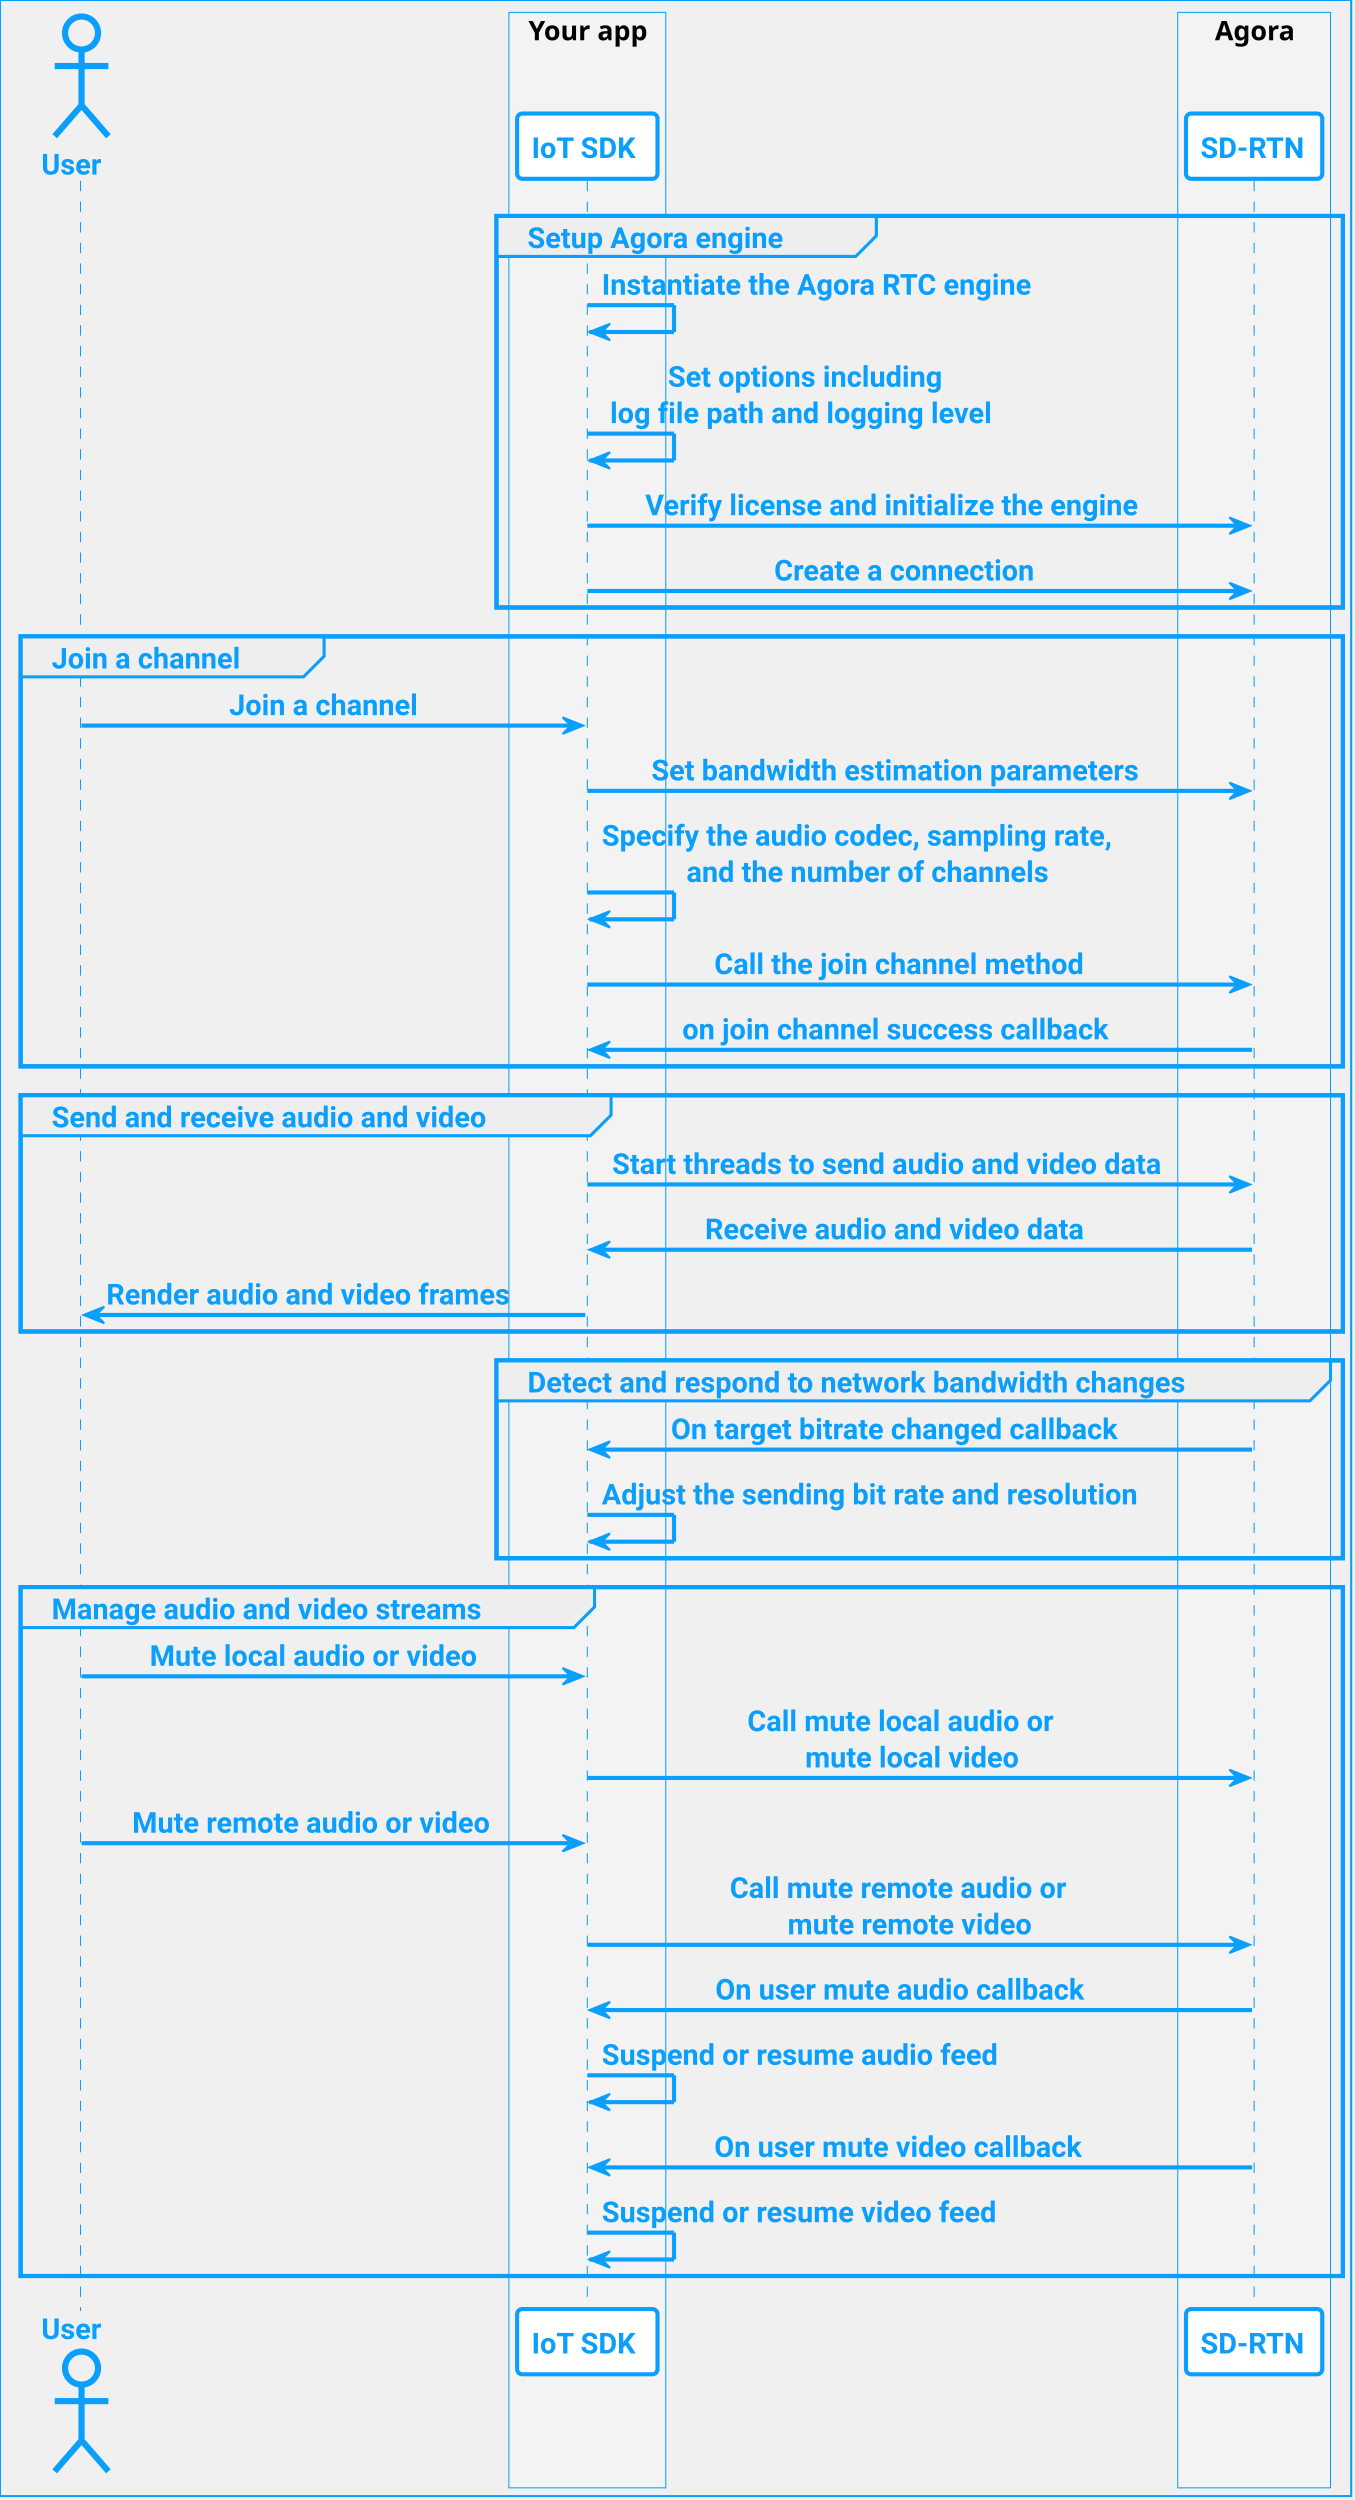
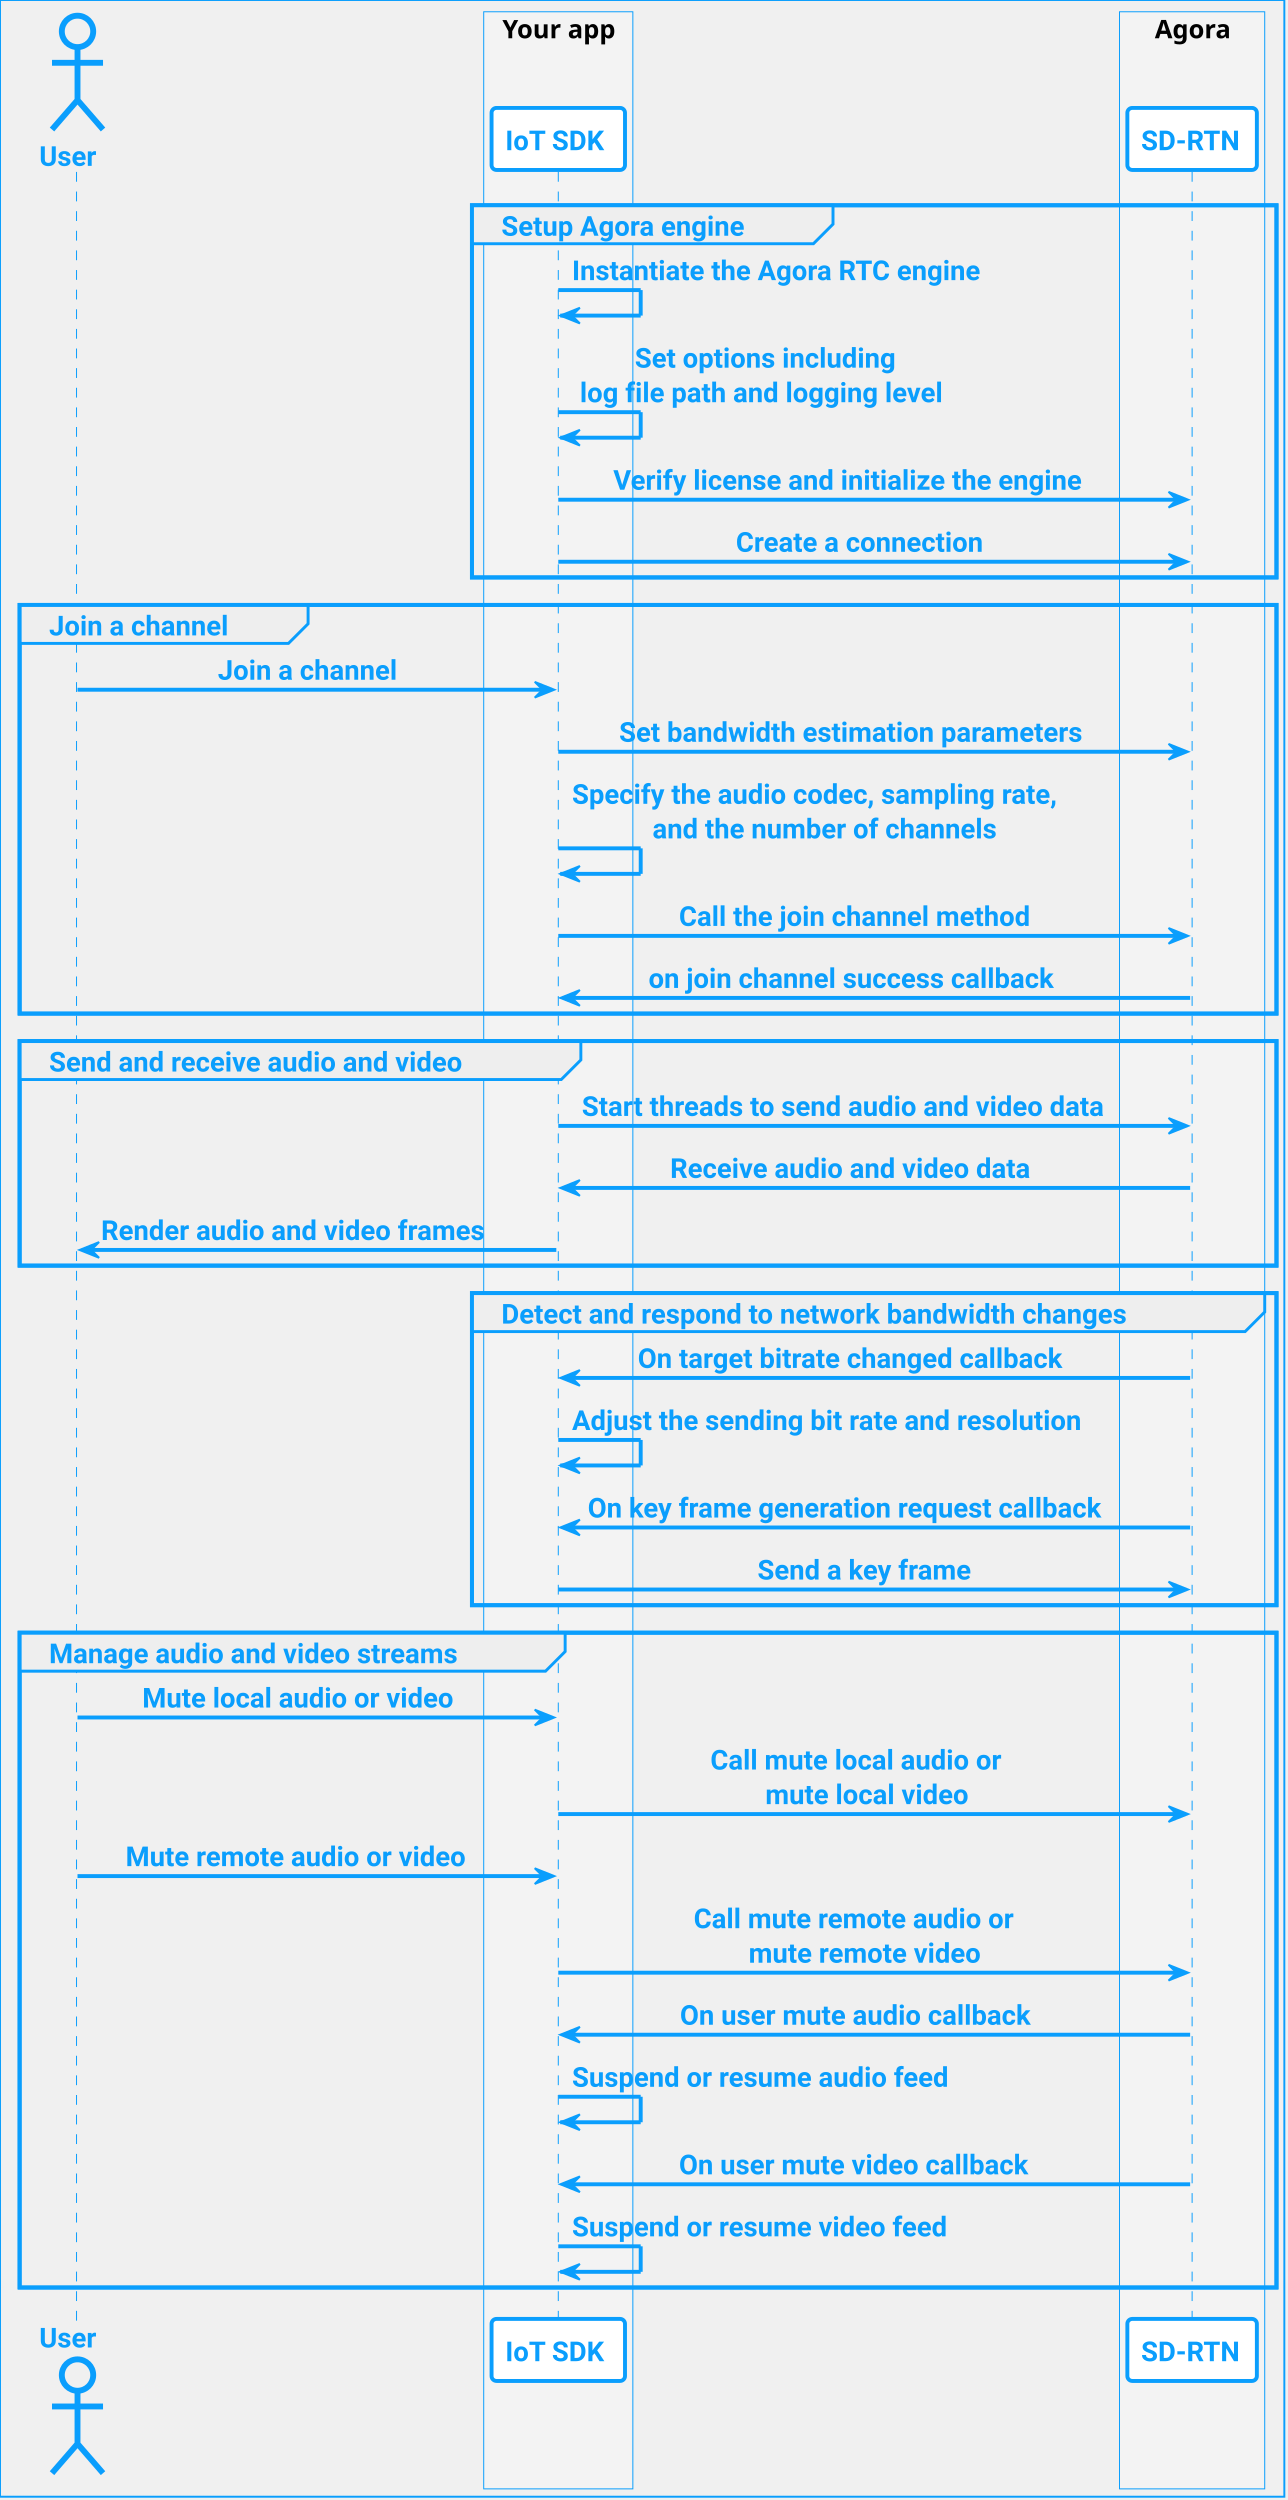
- <svg xmlns="http://www.w3.org/2000/svg" contentStyleType="text/css" height="1211px" preserveAspectRatio="none" style="width:656px;height:1211px;" version="1.1" viewBox="0 0 656 1211" width="656px" zoomAndPan="magnify">
+ <svg xmlns="http://www.w3.org/2000/svg" contentStyleType="text/css" height="1274px" preserveAspectRatio="none" style="width:656px;height:1274px;" version="1.1" viewBox="0 0 656 1274" width="656px" zoomAndPan="magnify">
  <defs />
  <g>
-     <rect fill="none" height="1209.109" style="stroke:#0A9EFD;stroke-width:1.0;" width="654.5" x="0" y="0" />
-     <rect fill="#F3F3F3" height="1199.109" style="stroke:#0A9EFD;stroke-width:0.5;" width="76" x="246.5" y="6" />
+     <rect fill="none" height="1272.328" style="stroke:#0A9EFD;stroke-width:1.0;" width="654.5" x="0" y="0" />
+     <rect fill="#F3F3F3" height="1262.328" style="stroke:#0A9EFD;stroke-width:0.5;" width="76" x="246.5" y="6" />
    <text fill="#000000" font-family="sans-serif" font-size="13" font-weight="bold" lengthAdjust="spacing" textLength="57" x="256" y="19.495">Your app</text>
-     <rect fill="#F3F3F3" height="1199.109" style="stroke:#0A9EFD;stroke-width:0.5;" width="74" x="570.5" y="6" />
+     <rect fill="#F3F3F3" height="1262.328" style="stroke:#0A9EFD;stroke-width:0.5;" width="74" x="570.5" y="6" />
    <text fill="#000000" font-family="sans-serif" font-size="13" font-weight="bold" lengthAdjust="spacing" textLength="38" x="588.5" y="19.495">Agora</text>
    <rect fill="none" height="189.656" style="stroke:#0A9EFD;stroke-width:2.0;" width="410" x="240.5" y="104.609" />
    <rect fill="none" height="208.266" style="stroke:#0A9EFD;stroke-width:2.0;" width="640.5" x="10" y="308.266" />
    <rect fill="none" height="114.438" style="stroke:#0A9EFD;stroke-width:2.0;" width="640.5" x="10" y="530.531" />
-     <rect fill="none" height="95.828" style="stroke:#0A9EFD;stroke-width:2.0;" width="410" x="240.5" y="658.969" />
-     <rect fill="none" height="333.703" style="stroke:#0A9EFD;stroke-width:2.0;" width="640.5" x="10" y="768.797" />
-     <line style="stroke:#0A9EFD;stroke-width:0.5;stroke-dasharray:5.0,5.0;" x1="39" x2="39" y1="87.609" y2="1119.5" />
-     <line style="stroke:#0A9EFD;stroke-width:0.5;stroke-dasharray:5.0,5.0;" x1="284.5" x2="284.5" y1="87.609" y2="1119.5" />
-     <line style="stroke:#0A9EFD;stroke-width:0.5;stroke-dasharray:5.0,5.0;" x1="607.5" x2="607.5" y1="87.609" y2="1119.5" />
+     <rect fill="none" height="159.047" style="stroke:#0A9EFD;stroke-width:2.0;" width="410" x="240.5" y="658.969" />
+     <rect fill="none" height="333.703" style="stroke:#0A9EFD;stroke-width:2.0;" width="640.5" x="10" y="832.016" />
+     <line style="stroke:#0A9EFD;stroke-width:0.5;stroke-dasharray:5.0,5.0;" x1="39" x2="39" y1="87.609" y2="1182.719" />
+     <line style="stroke:#0A9EFD;stroke-width:0.5;stroke-dasharray:5.0,5.0;" x1="284.5" x2="284.5" y1="87.609" y2="1182.719" />
+     <line style="stroke:#0A9EFD;stroke-width:0.5;stroke-dasharray:5.0,5.0;" x1="607.5" x2="607.5" y1="87.609" y2="1182.719" />
    <text fill="#0A9EFD" font-family="Roboto" font-size="14" font-weight="bold" lengthAdjust="spacing" textLength="33" x="20" y="84.533">User</text>
    <ellipse cx="39.5" cy="16" fill="none" rx="8" ry="8" style="stroke:#0A9EFD;stroke-width:3.0;" />
    <path d="M39.5,24 L39.5,51 M26.5,32 L52.5,32 M39.5,51 L26.5,66 M39.5,51 L52.5,66 " fill="none" style="stroke:#0A9EFD;stroke-width:3.0;" />
-     <text fill="#0A9EFD" font-family="Roboto" font-size="14" font-weight="bold" lengthAdjust="spacing" textLength="33" x="20" y="1133.033">User</text>
-     <ellipse cx="39.5" cy="1147.109" fill="none" rx="8" ry="8" style="stroke:#0A9EFD;stroke-width:3.0;" />
-     <path d="M39.5,1155.109 L39.5,1182.109 M26.5,1163.109 L52.5,1163.109 M39.5,1182.109 L26.5,1197.109 M39.5,1182.109 L52.5,1197.109 " fill="none" style="stroke:#0A9EFD;stroke-width:3.0;" />
+     <text fill="#0A9EFD" font-family="Roboto" font-size="14" font-weight="bold" lengthAdjust="spacing" textLength="33" x="20" y="1196.252">User</text>
+     <ellipse cx="39.5" cy="1210.328" fill="none" rx="8" ry="8" style="stroke:#0A9EFD;stroke-width:3.0;" />
+     <path d="M39.5,1218.328 L39.5,1245.328 M26.5,1226.328 L52.5,1226.328 M39.5,1245.328 L26.5,1260.328 M39.5,1245.328 L52.5,1260.328 " fill="none" style="stroke:#0A9EFD;stroke-width:3.0;" />
    <rect fill="#FFFFFF" height="31.609" rx="2.5" ry="2.5" style="stroke:#0A9EFD;stroke-width:2.0;" width="68" x="250.5" y="55" />
    <text fill="#0A9EFD" font-family="Roboto" font-size="14" font-weight="bold" lengthAdjust="spacing" textLength="54" x="257.5" y="76.533">IoT SDK</text>
-     <rect fill="#FFFFFF" height="31.609" rx="2.5" ry="2.5" style="stroke:#0A9EFD;stroke-width:2.0;" width="68" x="250.5" y="1118.5" />
-     <text fill="#0A9EFD" font-family="Roboto" font-size="14" font-weight="bold" lengthAdjust="spacing" textLength="54" x="257.5" y="1140.033">IoT SDK</text>
+     <rect fill="#FFFFFF" height="31.609" rx="2.5" ry="2.5" style="stroke:#0A9EFD;stroke-width:2.0;" width="68" x="250.5" y="1181.719" />
+     <text fill="#0A9EFD" font-family="Roboto" font-size="14" font-weight="bold" lengthAdjust="spacing" textLength="54" x="257.5" y="1203.252">IoT SDK</text>
    <rect fill="#FFFFFF" height="31.609" rx="2.5" ry="2.5" style="stroke:#0A9EFD;stroke-width:2.0;" width="66" x="574.5" y="55" />
    <text fill="#0A9EFD" font-family="Roboto" font-size="14" font-weight="bold" lengthAdjust="spacing" textLength="52" x="581.5" y="76.533">SD-RTN</text>
-     <rect fill="#FFFFFF" height="31.609" rx="2.5" ry="2.5" style="stroke:#0A9EFD;stroke-width:2.0;" width="66" x="574.5" y="1118.5" />
-     <text fill="#0A9EFD" font-family="Roboto" font-size="14" font-weight="bold" lengthAdjust="spacing" textLength="52" x="581.5" y="1140.033">SD-RTN</text>
+     <rect fill="#FFFFFF" height="31.609" rx="2.5" ry="2.5" style="stroke:#0A9EFD;stroke-width:2.0;" width="66" x="574.5" y="1181.719" />
+     <text fill="#0A9EFD" font-family="Roboto" font-size="14" font-weight="bold" lengthAdjust="spacing" textLength="52" x="581.5" y="1203.252">SD-RTN</text>
    <path d="M240.5,104.609 L424.5,104.609 L424.5,114.219 L414.5,124.219 L240.5,124.219 L240.5,104.609 " fill="#EEEEEE" style="stroke:#0A9EFD;stroke-width:1.5;" />
    <rect fill="none" height="189.656" style="stroke:#0A9EFD;stroke-width:2.0;" width="410" x="240.5" y="104.609" />
    <text fill="#0A9EFD" font-family="Roboto" font-size="14" font-weight="bold" lengthAdjust="spacing" textLength="139" x="255.5" y="120.143">Setup Agora engine</text>
    <line style="stroke:#0A9EFD;stroke-width:2.0;" x1="284.5" x2="326.5" y1="147.828" y2="147.828" />
    <line style="stroke:#0A9EFD;stroke-width:2.0;" x1="326.5" x2="326.5" y1="147.828" y2="160.828" />
    <line style="stroke:#0A9EFD;stroke-width:2.0;" x1="285.5" x2="326.5" y1="160.828" y2="160.828" />
    <polygon fill="#0A9EFD" points="295.5,156.828,285.5,160.828,295.5,164.828,291.5,160.828" style="stroke:#0A9EFD;stroke-width:1.0;" />
    <text fill="#0A9EFD" font-family="Roboto" font-size="14" font-weight="bold" lengthAdjust="spacing" textLength="231" x="291.5" y="142.752">Instantiate the Agora RTC engine</text>
    <line style="stroke:#0A9EFD;stroke-width:2.0;" x1="284.5" x2="326.5" y1="210.047" y2="210.047" />
    <line style="stroke:#0A9EFD;stroke-width:2.0;" x1="326.5" x2="326.5" y1="210.047" y2="223.047" />
    <line style="stroke:#0A9EFD;stroke-width:2.0;" x1="285.5" x2="326.5" y1="223.047" y2="223.047" />
    <polygon fill="#0A9EFD" points="295.5,219.047,285.5,223.047,295.5,227.047,291.5,223.047" style="stroke:#0A9EFD;stroke-width:1.0;" />
    <text fill="#0A9EFD" font-family="Roboto" font-size="14" font-weight="bold" lengthAdjust="spacing" textLength="149" x="323.5" y="187.361">Set options including</text>
    <text fill="#0A9EFD" font-family="Roboto" font-size="14" font-weight="bold" lengthAdjust="spacing" textLength="209" x="295.5" y="204.971">log file path and logging level</text>
    <polygon fill="#0A9EFD" points="595.5,250.656,605.5,254.656,595.5,258.656,599.5,254.656" style="stroke:#0A9EFD;stroke-width:1.0;" />
    <line style="stroke:#0A9EFD;stroke-width:2.0;" x1="284.5" x2="601.5" y1="254.656" y2="254.656" />
    <text fill="#0A9EFD" font-family="Roboto" font-size="14" font-weight="bold" lengthAdjust="spacing" textLength="267" x="312.5" y="249.58">Verify license and initialize the engine</text>
    <polygon fill="#0A9EFD" points="595.5,282.266,605.5,286.266,595.5,290.266,599.5,286.266" style="stroke:#0A9EFD;stroke-width:1.0;" />
    <line style="stroke:#0A9EFD;stroke-width:2.0;" x1="284.5" x2="601.5" y1="286.266" y2="286.266" />
    <text fill="#0A9EFD" font-family="Roboto" font-size="14" font-weight="bold" lengthAdjust="spacing" textLength="142" x="375" y="281.19">Create a connection</text>
    <path d="M10,308.266 L157,308.266 L157,317.875 L147,327.875 L10,327.875 L10,308.266 " fill="#EEEEEE" style="stroke:#0A9EFD;stroke-width:1.5;" />
    <rect fill="none" height="208.266" style="stroke:#0A9EFD;stroke-width:2.0;" width="640.5" x="10" y="308.266" />
    <text fill="#0A9EFD" font-family="Roboto" font-size="14" font-weight="bold" lengthAdjust="spacing" textLength="102" x="25" y="323.799">Join a channel</text>
    <polygon fill="#0A9EFD" points="272.5,347.484,282.5,351.484,272.5,355.484,276.5,351.484" style="stroke:#0A9EFD;stroke-width:1.0;" />
    <line style="stroke:#0A9EFD;stroke-width:2.0;" x1="39.5" x2="278.5" y1="351.484" y2="351.484" />
    <text fill="#0A9EFD" font-family="Roboto" font-size="14" font-weight="bold" lengthAdjust="spacing" textLength="102" x="111" y="346.408">Join a channel</text>
    <polygon fill="#0A9EFD" points="595.5,379.094,605.5,383.094,595.5,387.094,599.5,383.094" style="stroke:#0A9EFD;stroke-width:1.0;" />
    <line style="stroke:#0A9EFD;stroke-width:2.0;" x1="284.5" x2="601.5" y1="383.094" y2="383.094" />
    <text fill="#0A9EFD" font-family="Roboto" font-size="14" font-weight="bold" lengthAdjust="spacing" textLength="261" x="315.5" y="378.018">Set bandwidth estimation parameters</text>
    <line style="stroke:#0A9EFD;stroke-width:2.0;" x1="284.5" x2="326.5" y1="432.312" y2="432.312" />
    <line style="stroke:#0A9EFD;stroke-width:2.0;" x1="326.5" x2="326.5" y1="432.312" y2="445.312" />
    <line style="stroke:#0A9EFD;stroke-width:2.0;" x1="285.5" x2="326.5" y1="445.312" y2="445.312" />
    <polygon fill="#0A9EFD" points="295.5,441.312,285.5,445.312,295.5,449.312,291.5,445.312" style="stroke:#0A9EFD;stroke-width:1.0;" />
    <text fill="#0A9EFD" font-family="Roboto" font-size="14" font-weight="bold" lengthAdjust="spacing" textLength="275" x="291.5" y="409.627">Specify the audio codec, sampling rate,</text>
    <text fill="#0A9EFD" font-family="Roboto" font-size="14" font-weight="bold" lengthAdjust="spacing" textLength="197" x="332.5" y="427.236">and the number of channels</text>
    <polygon fill="#0A9EFD" points="595.5,472.922,605.5,476.922,595.5,480.922,599.5,476.922" style="stroke:#0A9EFD;stroke-width:1.0;" />
    <line style="stroke:#0A9EFD;stroke-width:2.0;" x1="284.5" x2="601.5" y1="476.922" y2="476.922" />
    <text fill="#0A9EFD" font-family="Roboto" font-size="14" font-weight="bold" lengthAdjust="spacing" textLength="200" x="346" y="471.846">Call the join channel method</text>
    <polygon fill="#0A9EFD" points="295.5,504.531,285.5,508.531,295.5,512.531,291.5,508.531" style="stroke:#0A9EFD;stroke-width:1.0;" />
    <line style="stroke:#0A9EFD;stroke-width:2.0;" x1="289.5" x2="606.5" y1="508.531" y2="508.531" />
    <text fill="#0A9EFD" font-family="Roboto" font-size="14" font-weight="bold" lengthAdjust="spacing" textLength="231" x="330.5" y="503.455">on join channel success callback</text>
    <path d="M10,530.531 L296,530.531 L296,540.141 L286,550.141 L10,550.141 L10,530.531 " fill="#EEEEEE" style="stroke:#0A9EFD;stroke-width:1.5;" />
    <rect fill="none" height="114.438" style="stroke:#0A9EFD;stroke-width:2.0;" width="640.5" x="10" y="530.531" />
    <text fill="#0A9EFD" font-family="Roboto" font-size="14" font-weight="bold" lengthAdjust="spacing" textLength="241" x="25" y="546.064">Send and receive audio and video</text>
    <polygon fill="#0A9EFD" points="595.5,569.75,605.5,573.75,595.5,577.75,599.5,573.75" style="stroke:#0A9EFD;stroke-width:1.0;" />
    <line style="stroke:#0A9EFD;stroke-width:2.0;" x1="284.5" x2="601.5" y1="573.75" y2="573.75" />
    <text fill="#0A9EFD" font-family="Roboto" font-size="14" font-weight="bold" lengthAdjust="spacing" textLength="299" x="296.5" y="568.674">Start threads to send audio and video data</text>
    <polygon fill="#0A9EFD" points="295.5,601.359,285.5,605.359,295.5,609.359,291.5,605.359" style="stroke:#0A9EFD;stroke-width:1.0;" />
    <line style="stroke:#0A9EFD;stroke-width:2.0;" x1="289.5" x2="606.5" y1="605.359" y2="605.359" />
    <text fill="#0A9EFD" font-family="Roboto" font-size="14" font-weight="bold" lengthAdjust="spacing" textLength="209" x="341.5" y="600.283">Receive audio and video data</text>
    <polygon fill="#0A9EFD" points="50.5,632.969,40.5,636.969,50.5,640.969,46.5,636.969" style="stroke:#0A9EFD;stroke-width:1.0;" />
    <line style="stroke:#0A9EFD;stroke-width:2.0;" x1="44.5" x2="283.5" y1="636.969" y2="636.969" />
    <text fill="#0A9EFD" font-family="Roboto" font-size="14" font-weight="bold" lengthAdjust="spacing" textLength="221" x="51.5" y="631.893">Render audio and video frames</text>
    <path d="M240.5,658.969 L644.5,658.969 L644.5,668.578 L634.5,678.578 L240.5,678.578 L240.5,658.969 " fill="#EEEEEE" style="stroke:#0A9EFD;stroke-width:1.5;" />
-     <rect fill="none" height="95.828" style="stroke:#0A9EFD;stroke-width:2.0;" width="410" x="240.5" y="658.969" />
+     <rect fill="none" height="159.047" style="stroke:#0A9EFD;stroke-width:2.0;" width="410" x="240.5" y="658.969" />
    <text fill="#0A9EFD" font-family="Roboto" font-size="14" font-weight="bold" lengthAdjust="spacing" textLength="359" x="255.5" y="674.502">Detect and respond to network bandwidth changes</text>
    <polygon fill="#0A9EFD" points="295.5,698.188,285.5,702.188,295.5,706.188,291.5,702.188" style="stroke:#0A9EFD;stroke-width:1.0;" />
    <line style="stroke:#0A9EFD;stroke-width:2.0;" x1="289.5" x2="606.5" y1="702.188" y2="702.188" />
    <text fill="#0A9EFD" font-family="Roboto" font-size="14" font-weight="bold" lengthAdjust="spacing" textLength="242" x="325" y="697.111">On target bitrate changed callback</text>
    <line style="stroke:#0A9EFD;stroke-width:2.0;" x1="284.5" x2="326.5" y1="733.797" y2="733.797" />
    <line style="stroke:#0A9EFD;stroke-width:2.0;" x1="326.5" x2="326.5" y1="733.797" y2="746.797" />
    <line style="stroke:#0A9EFD;stroke-width:2.0;" x1="285.5" x2="326.5" y1="746.797" y2="746.797" />
    <polygon fill="#0A9EFD" points="295.5,742.797,285.5,746.797,295.5,750.797,291.5,746.797" style="stroke:#0A9EFD;stroke-width:1.0;" />
    <text fill="#0A9EFD" font-family="Roboto" font-size="14" font-weight="bold" lengthAdjust="spacing" textLength="292" x="291.5" y="728.721">Adjust the sending bit rate and resolution</text>
-     <path d="M10,768.797 L288,768.797 L288,778.406 L278,788.406 L10,788.406 L10,768.797 " fill="#EEEEEE" style="stroke:#0A9EFD;stroke-width:1.5;" />
-     <rect fill="none" height="333.703" style="stroke:#0A9EFD;stroke-width:2.0;" width="640.5" x="10" y="768.797" />
-     <text fill="#0A9EFD" font-family="Roboto" font-size="14" font-weight="bold" lengthAdjust="spacing" textLength="233" x="25" y="784.33">Manage audio and video streams</text>
-     <polygon fill="#0A9EFD" points="272.5,808.016,282.5,812.016,272.5,816.016,276.5,812.016" style="stroke:#0A9EFD;stroke-width:1.0;" />
-     <line style="stroke:#0A9EFD;stroke-width:2.0;" x1="39.5" x2="278.5" y1="812.016" y2="812.016" />
-     <text fill="#0A9EFD" font-family="Roboto" font-size="14" font-weight="bold" lengthAdjust="spacing" textLength="179" x="72.5" y="806.939">Mute local audio or video</text>
-     <polygon fill="#0A9EFD" points="595.5,857.234,605.5,861.234,595.5,865.234,599.5,861.234" style="stroke:#0A9EFD;stroke-width:1.0;" />
-     <line style="stroke:#0A9EFD;stroke-width:2.0;" x1="284.5" x2="601.5" y1="861.234" y2="861.234" />
-     <text fill="#0A9EFD" font-family="Roboto" font-size="14" font-weight="bold" lengthAdjust="spacing" textLength="164" x="362" y="838.549">Call mute local audio or</text>
-     <text fill="#0A9EFD" font-family="Roboto" font-size="14" font-weight="bold" lengthAdjust="spacing" textLength="116" x="390" y="856.158">mute local video</text>
-     <polygon fill="#0A9EFD" points="272.5,888.844,282.5,892.844,272.5,896.844,276.5,892.844" style="stroke:#0A9EFD;stroke-width:1.0;" />
-     <line style="stroke:#0A9EFD;stroke-width:2.0;" x1="39.5" x2="278.5" y1="892.844" y2="892.844" />
-     <text fill="#0A9EFD" font-family="Roboto" font-size="14" font-weight="bold" lengthAdjust="spacing" textLength="196" x="64" y="887.768">Mute remote audio or video</text>
-     <polygon fill="#0A9EFD" points="595.5,938.062,605.5,942.062,595.5,946.062,599.5,942.062" style="stroke:#0A9EFD;stroke-width:1.0;" />
-     <line style="stroke:#0A9EFD;stroke-width:2.0;" x1="284.5" x2="601.5" y1="942.062" y2="942.062" />
-     <text fill="#0A9EFD" font-family="Roboto" font-size="14" font-weight="bold" lengthAdjust="spacing" textLength="181" x="353.5" y="919.377">Call mute remote audio or</text>
-     <text fill="#0A9EFD" font-family="Roboto" font-size="14" font-weight="bold" lengthAdjust="spacing" textLength="133" x="381.5" y="936.986">mute remote video</text>
-     <polygon fill="#0A9EFD" points="295.5,969.672,285.5,973.672,295.5,977.672,291.5,973.672" style="stroke:#0A9EFD;stroke-width:1.0;" />
-     <line style="stroke:#0A9EFD;stroke-width:2.0;" x1="289.5" x2="606.5" y1="973.672" y2="973.672" />
-     <text fill="#0A9EFD" font-family="Roboto" font-size="14" font-weight="bold" lengthAdjust="spacing" textLength="199" x="346.5" y="968.596">On user mute audio callback</text>
-     <line style="stroke:#0A9EFD;stroke-width:2.0;" x1="284.5" x2="326.5" y1="1005.281" y2="1005.281" />
-     <line style="stroke:#0A9EFD;stroke-width:2.0;" x1="326.5" x2="326.5" y1="1005.281" y2="1018.281" />
-     <line style="stroke:#0A9EFD;stroke-width:2.0;" x1="285.5" x2="326.5" y1="1018.281" y2="1018.281" />
-     <polygon fill="#0A9EFD" points="295.5,1014.281,285.5,1018.281,295.5,1022.281,291.5,1018.281" style="stroke:#0A9EFD;stroke-width:1.0;" />
-     <text fill="#0A9EFD" font-family="Roboto" font-size="14" font-weight="bold" lengthAdjust="spacing" textLength="217" x="291.5" y="1000.205">Suspend or resume audio feed</text>
-     <polygon fill="#0A9EFD" points="295.5,1045.891,285.5,1049.891,295.5,1053.891,291.5,1049.891" style="stroke:#0A9EFD;stroke-width:1.0;" />
-     <line style="stroke:#0A9EFD;stroke-width:2.0;" x1="289.5" x2="606.5" y1="1049.891" y2="1049.891" />
-     <text fill="#0A9EFD" font-family="Roboto" font-size="14" font-weight="bold" lengthAdjust="spacing" textLength="200" x="346" y="1044.814">On user mute video callback</text>
-     <line style="stroke:#0A9EFD;stroke-width:2.0;" x1="284.5" x2="326.5" y1="1081.5" y2="1081.5" />
-     <line style="stroke:#0A9EFD;stroke-width:2.0;" x1="326.5" x2="326.5" y1="1081.5" y2="1094.5" />
-     <line style="stroke:#0A9EFD;stroke-width:2.0;" x1="285.5" x2="326.5" y1="1094.5" y2="1094.5" />
-     <polygon fill="#0A9EFD" points="295.5,1090.5,285.5,1094.5,295.5,1098.5,291.5,1094.5" style="stroke:#0A9EFD;stroke-width:1.0;" />
-     <text fill="#0A9EFD" font-family="Roboto" font-size="14" font-weight="bold" lengthAdjust="spacing" textLength="218" x="291.5" y="1076.424">Suspend or resume video feed</text>
+     <polygon fill="#0A9EFD" points="295.5,774.406,285.5,778.406,295.5,782.406,291.5,778.406" style="stroke:#0A9EFD;stroke-width:1.0;" />
+     <line style="stroke:#0A9EFD;stroke-width:2.0;" x1="289.5" x2="606.5" y1="778.406" y2="778.406" />
+     <text fill="#0A9EFD" font-family="Roboto" font-size="14" font-weight="bold" lengthAdjust="spacing" textLength="293" x="299.5" y="773.33">On key frame generation request callback</text>
+     <polygon fill="#0A9EFD" points="595.5,806.016,605.5,810.016,595.5,814.016,599.5,810.016" style="stroke:#0A9EFD;stroke-width:1.0;" />
+     <line style="stroke:#0A9EFD;stroke-width:2.0;" x1="284.5" x2="601.5" y1="810.016" y2="810.016" />
+     <text fill="#0A9EFD" font-family="Roboto" font-size="14" font-weight="bold" lengthAdjust="spacing" textLength="120" x="386" y="804.939">Send a key frame</text>
+     <path d="M10,832.016 L288,832.016 L288,841.625 L278,851.625 L10,851.625 L10,832.016 " fill="#EEEEEE" style="stroke:#0A9EFD;stroke-width:1.5;" />
+     <rect fill="none" height="333.703" style="stroke:#0A9EFD;stroke-width:2.0;" width="640.5" x="10" y="832.016" />
+     <text fill="#0A9EFD" font-family="Roboto" font-size="14" font-weight="bold" lengthAdjust="spacing" textLength="233" x="25" y="847.549">Manage audio and video streams</text>
+     <polygon fill="#0A9EFD" points="272.5,871.234,282.5,875.234,272.5,879.234,276.5,875.234" style="stroke:#0A9EFD;stroke-width:1.0;" />
+     <line style="stroke:#0A9EFD;stroke-width:2.0;" x1="39.5" x2="278.5" y1="875.234" y2="875.234" />
+     <text fill="#0A9EFD" font-family="Roboto" font-size="14" font-weight="bold" lengthAdjust="spacing" textLength="179" x="72.5" y="870.158">Mute local audio or video</text>
+     <polygon fill="#0A9EFD" points="595.5,920.453,605.5,924.453,595.5,928.453,599.5,924.453" style="stroke:#0A9EFD;stroke-width:1.0;" />
+     <line style="stroke:#0A9EFD;stroke-width:2.0;" x1="284.5" x2="601.5" y1="924.453" y2="924.453" />
+     <text fill="#0A9EFD" font-family="Roboto" font-size="14" font-weight="bold" lengthAdjust="spacing" textLength="164" x="362" y="901.768">Call mute local audio or</text>
+     <text fill="#0A9EFD" font-family="Roboto" font-size="14" font-weight="bold" lengthAdjust="spacing" textLength="116" x="390" y="919.377">mute local video</text>
+     <polygon fill="#0A9EFD" points="272.5,952.062,282.5,956.062,272.5,960.062,276.5,956.062" style="stroke:#0A9EFD;stroke-width:1.0;" />
+     <line style="stroke:#0A9EFD;stroke-width:2.0;" x1="39.5" x2="278.5" y1="956.062" y2="956.062" />
+     <text fill="#0A9EFD" font-family="Roboto" font-size="14" font-weight="bold" lengthAdjust="spacing" textLength="196" x="64" y="950.986">Mute remote audio or video</text>
+     <polygon fill="#0A9EFD" points="595.5,1001.281,605.5,1005.281,595.5,1009.281,599.5,1005.281" style="stroke:#0A9EFD;stroke-width:1.0;" />
+     <line style="stroke:#0A9EFD;stroke-width:2.0;" x1="284.5" x2="601.5" y1="1005.281" y2="1005.281" />
+     <text fill="#0A9EFD" font-family="Roboto" font-size="14" font-weight="bold" lengthAdjust="spacing" textLength="181" x="353.5" y="982.596">Call mute remote audio or</text>
+     <text fill="#0A9EFD" font-family="Roboto" font-size="14" font-weight="bold" lengthAdjust="spacing" textLength="133" x="381.5" y="1000.205">mute remote video</text>
+     <polygon fill="#0A9EFD" points="295.5,1032.891,285.5,1036.891,295.5,1040.891,291.5,1036.891" style="stroke:#0A9EFD;stroke-width:1.0;" />
+     <line style="stroke:#0A9EFD;stroke-width:2.0;" x1="289.5" x2="606.5" y1="1036.891" y2="1036.891" />
+     <text fill="#0A9EFD" font-family="Roboto" font-size="14" font-weight="bold" lengthAdjust="spacing" textLength="199" x="346.5" y="1031.814">On user mute audio callback</text>
+     <line style="stroke:#0A9EFD;stroke-width:2.0;" x1="284.5" x2="326.5" y1="1068.5" y2="1068.5" />
+     <line style="stroke:#0A9EFD;stroke-width:2.0;" x1="326.5" x2="326.5" y1="1068.5" y2="1081.5" />
+     <line style="stroke:#0A9EFD;stroke-width:2.0;" x1="285.5" x2="326.5" y1="1081.5" y2="1081.5" />
+     <polygon fill="#0A9EFD" points="295.5,1077.5,285.5,1081.5,295.5,1085.5,291.5,1081.5" style="stroke:#0A9EFD;stroke-width:1.0;" />
+     <text fill="#0A9EFD" font-family="Roboto" font-size="14" font-weight="bold" lengthAdjust="spacing" textLength="217" x="291.5" y="1063.424">Suspend or resume audio feed</text>
+     <polygon fill="#0A9EFD" points="295.5,1109.109,285.5,1113.109,295.5,1117.109,291.5,1113.109" style="stroke:#0A9EFD;stroke-width:1.0;" />
+     <line style="stroke:#0A9EFD;stroke-width:2.0;" x1="289.5" x2="606.5" y1="1113.109" y2="1113.109" />
+     <text fill="#0A9EFD" font-family="Roboto" font-size="14" font-weight="bold" lengthAdjust="spacing" textLength="200" x="346" y="1108.033">On user mute video callback</text>
+     <line style="stroke:#0A9EFD;stroke-width:2.0;" x1="284.5" x2="326.5" y1="1144.719" y2="1144.719" />
+     <line style="stroke:#0A9EFD;stroke-width:2.0;" x1="326.5" x2="326.5" y1="1144.719" y2="1157.719" />
+     <line style="stroke:#0A9EFD;stroke-width:2.0;" x1="285.5" x2="326.5" y1="1157.719" y2="1157.719" />
+     <polygon fill="#0A9EFD" points="295.5,1153.719,285.5,1157.719,295.5,1161.719,291.5,1157.719" style="stroke:#0A9EFD;stroke-width:1.0;" />
+     <text fill="#0A9EFD" font-family="Roboto" font-size="14" font-weight="bold" lengthAdjust="spacing" textLength="218" x="291.5" y="1139.643">Suspend or resume video feed</text>
  </g>
</svg>
